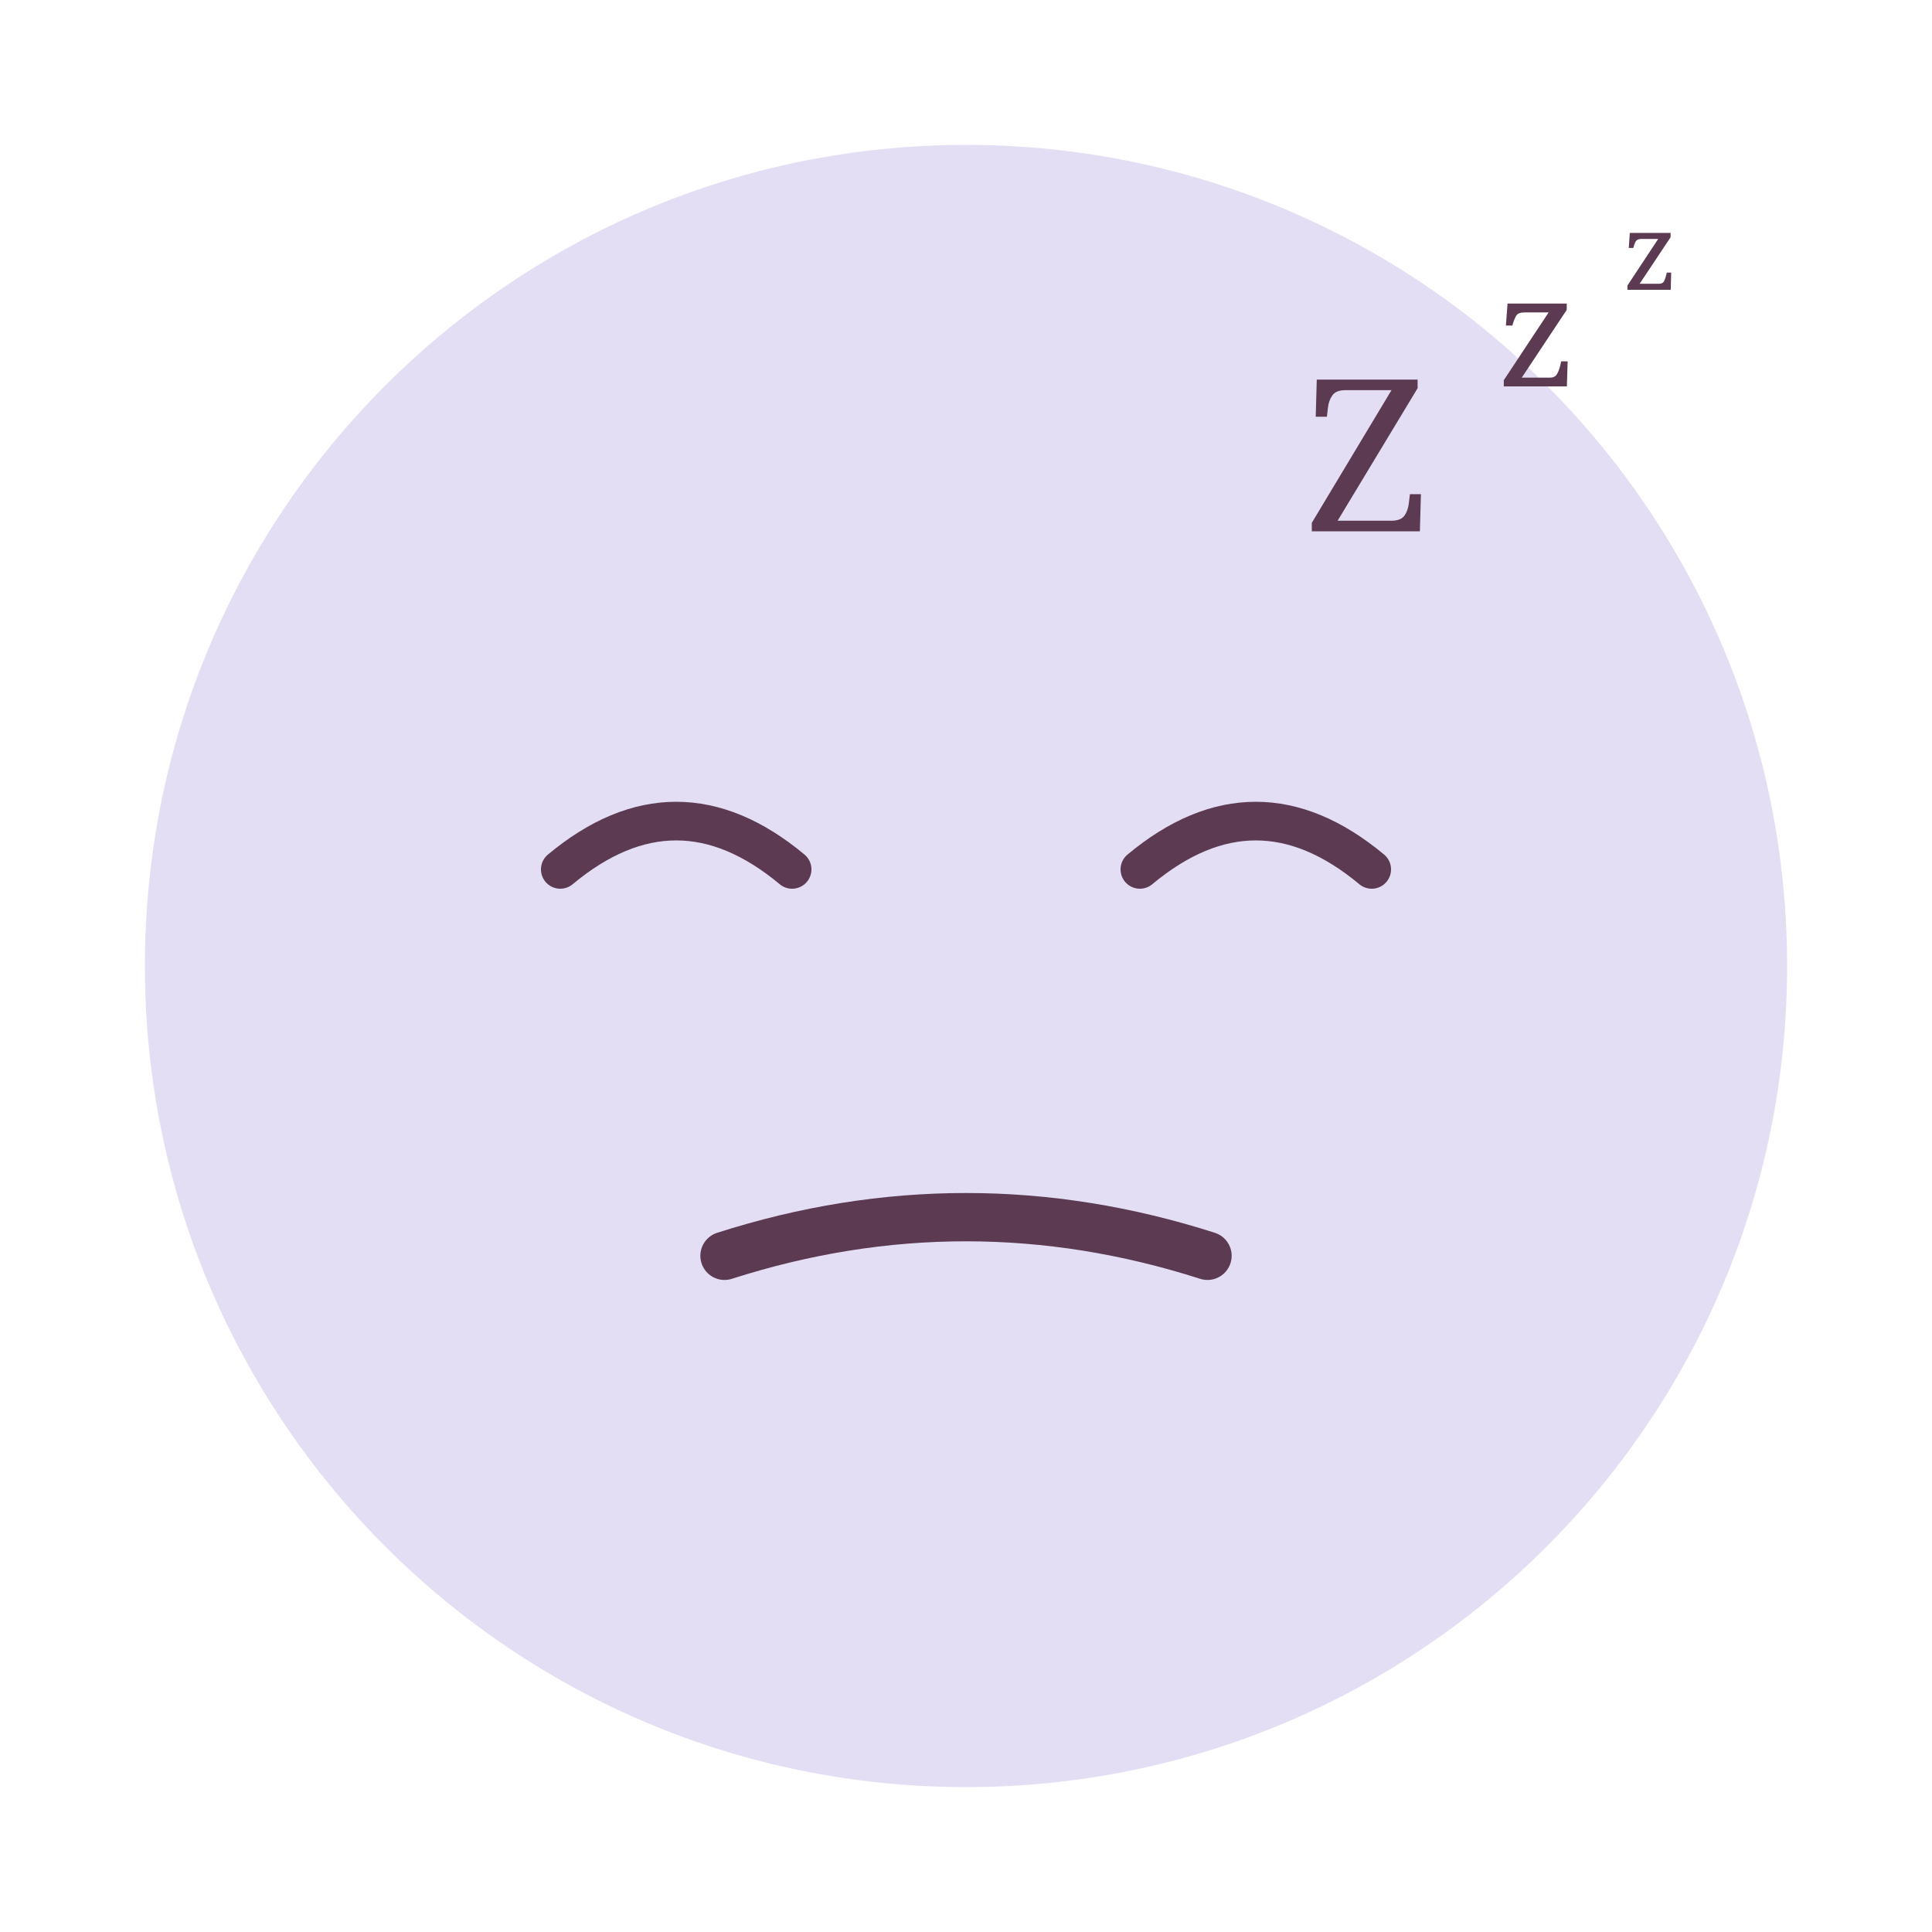
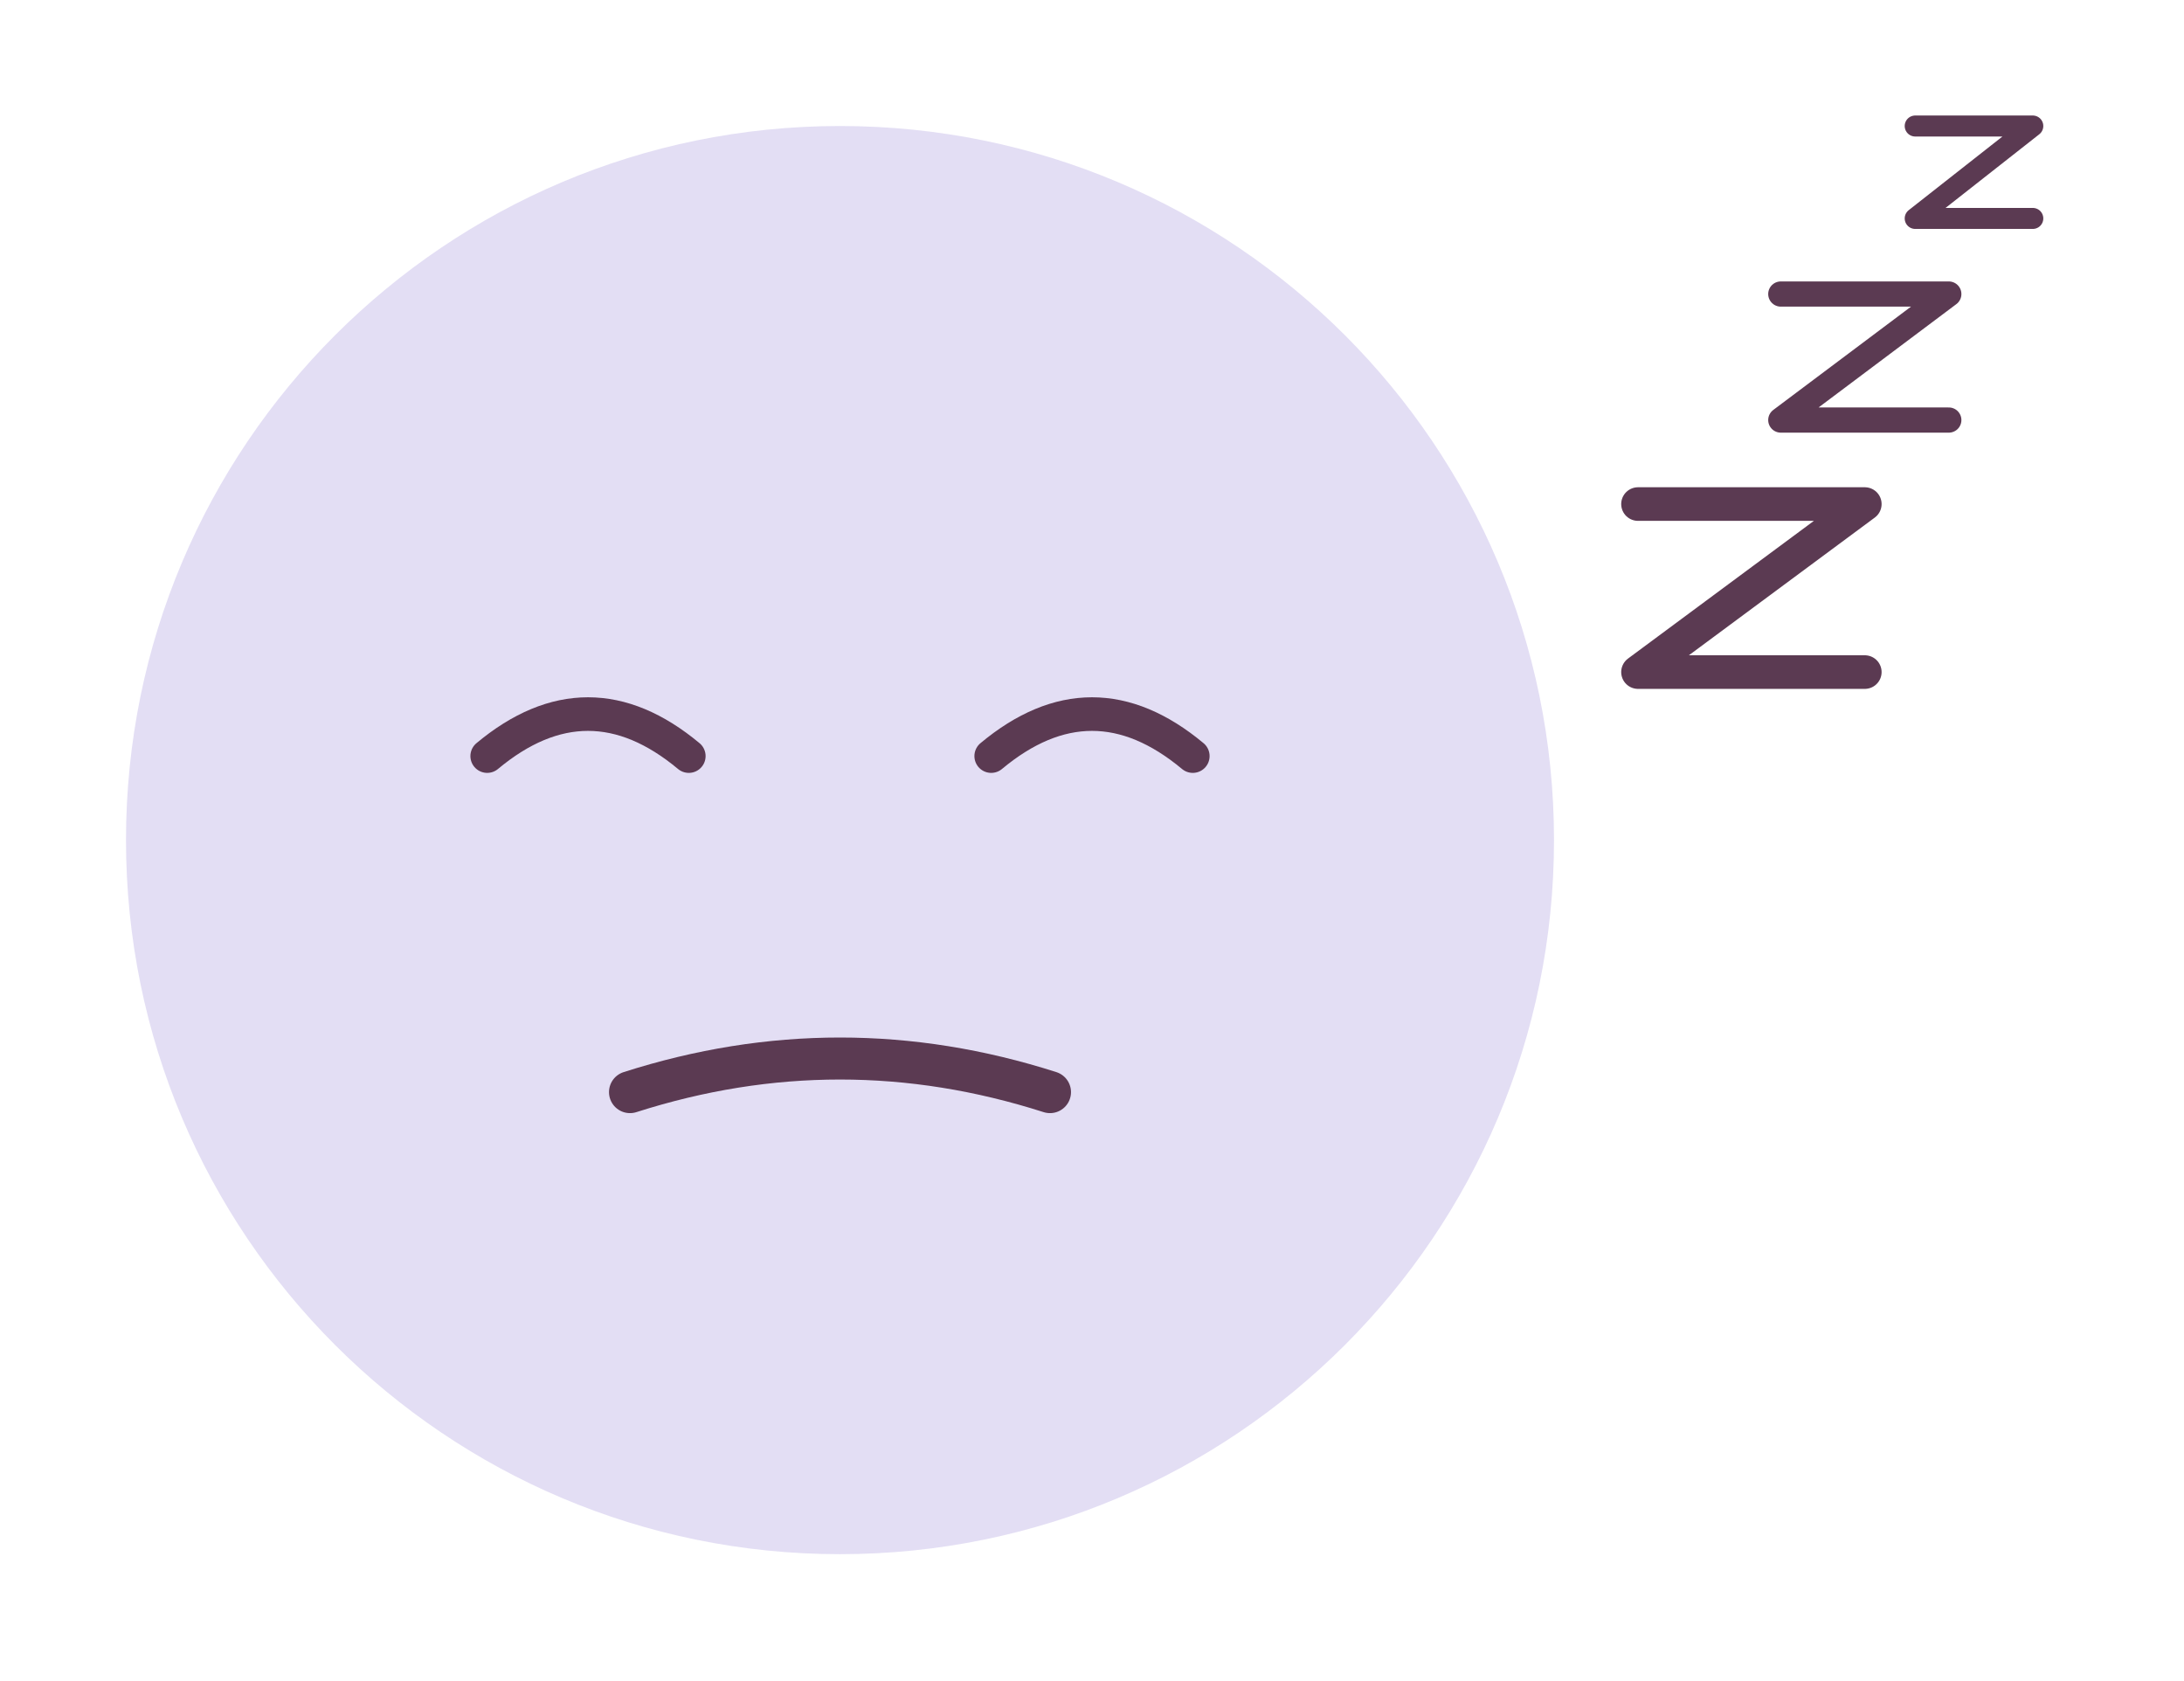
- <svg xmlns="http://www.w3.org/2000/svg" viewBox="0 0 200 200">
+ <svg xmlns="http://www.w3.org/2000/svg" viewBox="0 0 260 200">
  <circle cx="100" cy="100" r="85" fill="#e3def4" />
  <path d="M58 90 Q70 80 82 90" stroke="#5b3a52" stroke-width="4" fill="none" stroke-linecap="round" />
  <path d="M118 90 Q130 80 142 90" stroke="#5b3a52" stroke-width="4" fill="none" stroke-linecap="round" />
  <path d="M75 130 Q100 122 125 130" stroke="#5b3a52" stroke-width="5" fill="none" stroke-linecap="round" />
-   <text x="135" y="55" font-size="22" fill="#5b3a52" font-family="Georgia, serif">Z</text>
-   <text x="155" y="40" font-size="16" fill="#5b3a52" font-family="Georgia, serif">z</text>
-   <text x="168" y="30" font-size="11" fill="#5b3a52" font-family="Georgia, serif">z</text>
+   <path d="M195 60 L222 60 L195 80 L222 80" stroke="#5b3a52" stroke-width="4" fill="none" stroke-linecap="round" stroke-linejoin="round" />
+   <path d="M212 35 L232 35 L212 50 L232 50" stroke="#5b3a52" stroke-width="3" fill="none" stroke-linecap="round" stroke-linejoin="round" />
+   <path d="M228 15 L242 15 L228 26 L242 26" stroke="#5b3a52" stroke-width="2.5" fill="none" stroke-linecap="round" stroke-linejoin="round" />
</svg>
